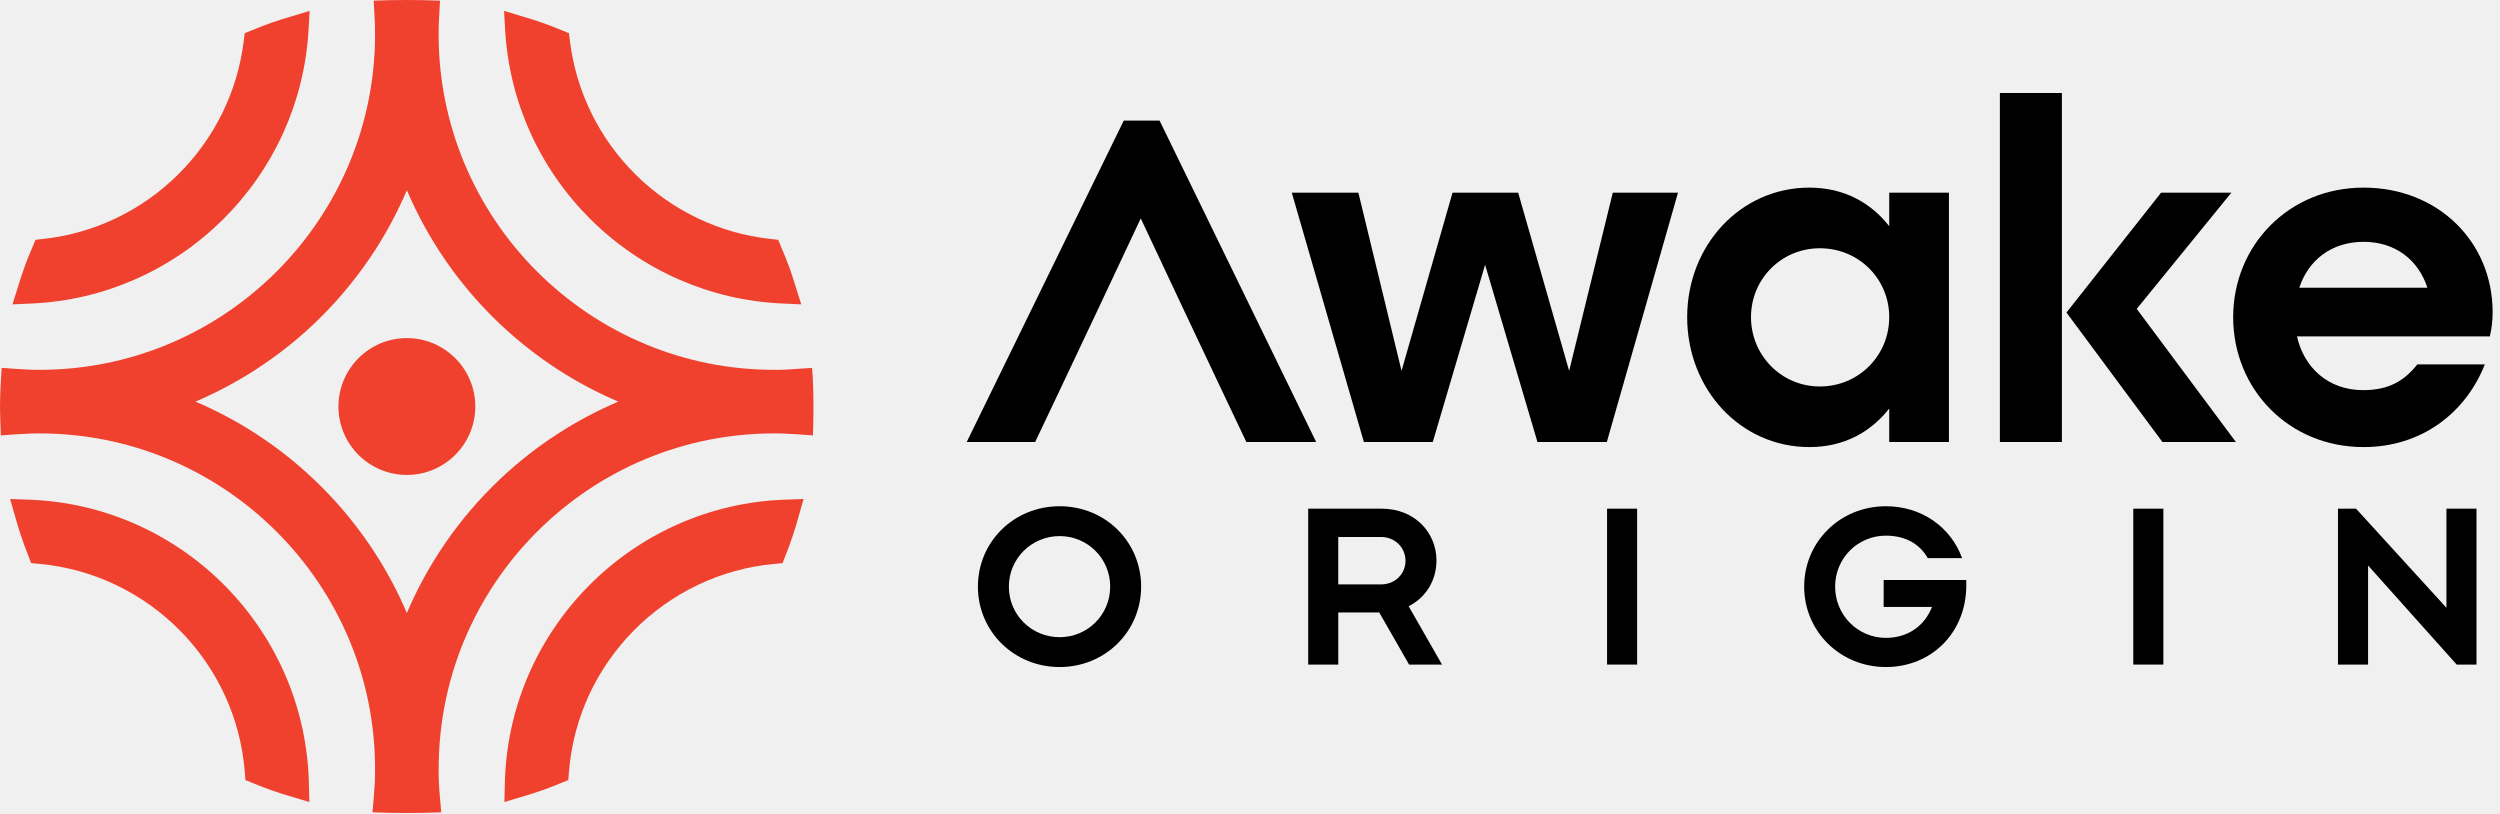
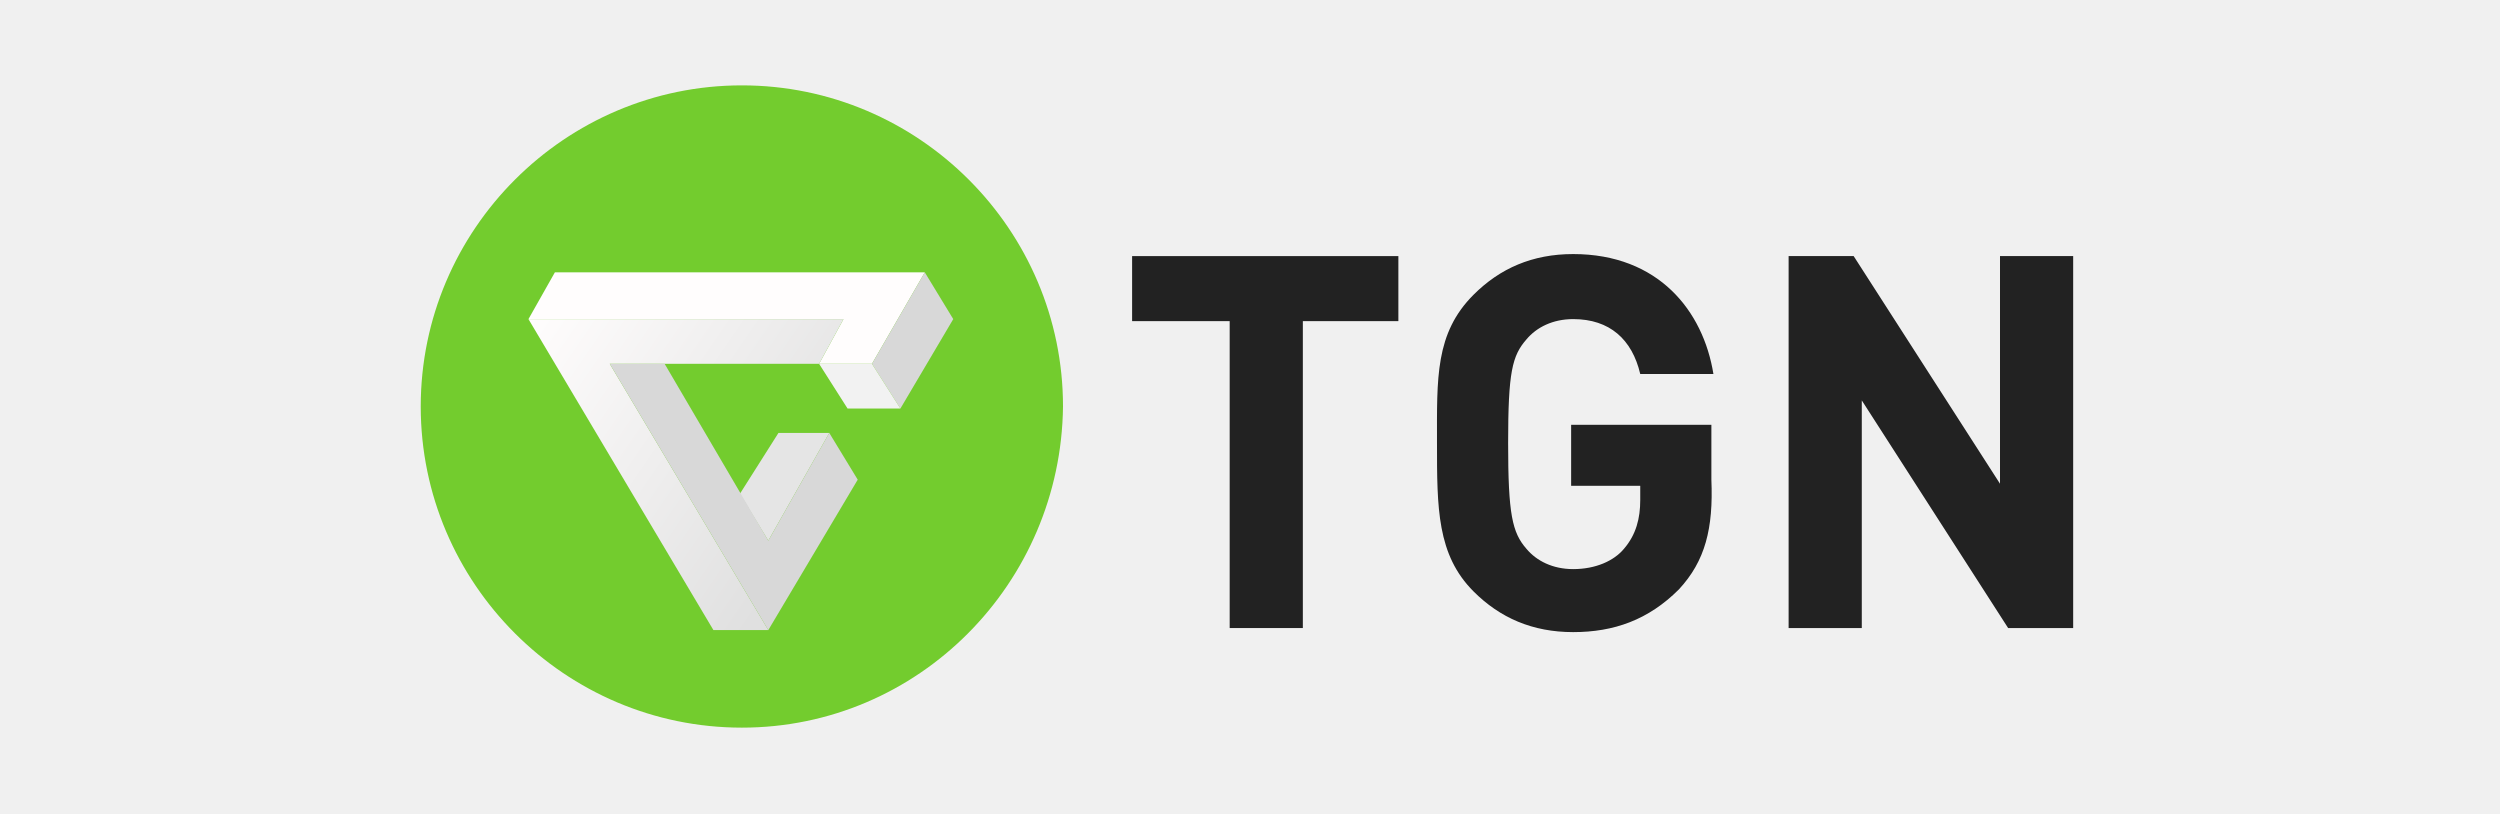
- <svg xmlns="http://www.w3.org/2000/svg" width="123" height="40" viewBox="0 0 123 40" fill="none">
-   <g id="Group 1">
-     <g id="_é¦æ §å ¡_1" clip-path="url(#clip0_1_149)">
-       <g id="Group">
-         <path id="Vector" fill-rule="evenodd" clip-rule="evenodd" d="M39.995 18.781C39.995 18.57 39.967 18.318 39.953 18.101L38.673 18.184L38.397 18.193L38.086 18.195C35.854 18.195 33.722 17.75 31.781 16.944C29.762 16.108 27.942 14.878 26.419 13.356C24.897 11.834 23.669 10.014 22.831 7.994C22.026 6.052 21.58 3.922 21.58 1.69L21.586 1.208L21.648 0.031C20.482 -0.01 19.551 -0.01 18.386 0.031L18.447 1.208L18.453 1.69C18.453 3.922 18.008 6.052 17.202 7.994C16.365 10.014 15.136 11.834 13.613 13.356C12.091 14.878 10.271 16.108 8.252 16.944C6.309 17.75 4.179 18.195 1.948 18.195L1.635 18.193C1.114 18.177 0.6 18.137 0.081 18.098C0.038 18.738 0.004 19.365 0 20.005L0.011 20.54L0.041 21.422C0.572 21.383 1.099 21.343 1.631 21.326L1.948 21.324C4.179 21.324 6.309 21.769 8.252 22.575C10.271 23.413 12.091 24.641 13.613 26.163C15.135 27.686 16.365 29.504 17.202 31.524C18.008 33.465 18.453 35.596 18.453 37.829L18.45 38.201L18.438 38.549C18.409 39.023 18.368 39.493 18.327 39.967C19.541 40.011 20.493 40.011 21.709 39.967L21.617 38.896L21.596 38.551L21.583 38.2L21.582 37.829C21.582 35.596 22.027 33.465 22.832 31.524C23.67 29.504 24.898 27.686 26.421 26.163C27.943 24.641 29.762 23.413 31.782 22.575C33.723 21.769 35.855 21.324 38.087 21.324L38.404 21.326C38.937 21.343 39.464 21.383 39.997 21.422C40.025 20.504 40.038 19.696 39.997 18.781H39.995ZM27.471 21.323C26.29 22.083 25.197 22.966 24.211 23.953C23.225 24.939 22.341 26.032 21.581 27.213C20.979 28.144 20.455 29.129 20.018 30.161C19.578 29.131 19.053 28.144 18.453 27.213C17.693 26.036 16.811 24.942 15.821 23.954C14.833 22.966 13.742 22.082 12.565 21.324C11.632 20.721 10.647 20.198 9.616 19.759C10.647 19.32 11.632 18.795 12.564 18.195C13.743 17.434 14.838 16.552 15.823 15.566C16.81 14.579 17.692 13.485 18.455 12.306C19.055 11.374 19.579 10.388 20.019 9.358C20.457 10.389 20.981 11.375 21.582 12.306C22.343 13.487 23.226 14.579 24.213 15.566C25.198 16.55 26.291 17.434 27.471 18.196C28.401 18.796 29.387 19.32 30.42 19.759C29.389 20.199 28.404 20.721 27.472 21.323L27.471 21.323Z" fill="#EF412E" />
-         <path id="Vector_2" fill-rule="evenodd" clip-rule="evenodd" d="M17.636 17.622C17.947 17.311 18.319 17.061 18.731 16.89C19.128 16.725 19.562 16.634 20.018 16.634C20.473 16.634 20.907 16.725 21.305 16.89C21.715 17.061 22.085 17.311 22.395 17.62C22.707 17.93 22.958 18.302 23.128 18.713C23.294 19.111 23.384 19.548 23.384 20C23.384 20.453 23.294 20.89 23.128 21.288C22.958 21.698 22.709 22.069 22.398 22.379C22.088 22.69 21.716 22.941 21.305 23.112C20.907 23.277 20.472 23.367 20.018 23.367C19.563 23.367 19.128 23.275 18.731 23.112C18.32 22.942 17.949 22.691 17.639 22.382C17.328 22.071 17.077 21.701 16.906 21.288C16.742 20.89 16.651 20.455 16.651 20C16.651 19.546 16.742 19.112 16.906 18.716C17.076 18.304 17.327 17.934 17.636 17.622" fill="#EF412E" />
-         <path id="Vector_3" fill-rule="evenodd" clip-rule="evenodd" d="M26.645 38.892L26.165 39.054C25.716 39.193 25.269 39.325 24.817 39.459L24.838 38.545C24.879 36.686 25.276 34.916 25.962 33.298C26.673 31.623 27.697 30.108 28.958 28.83C30.22 27.552 31.724 26.509 33.392 25.775C35.001 25.068 36.766 24.648 38.62 24.584L39.537 24.551C39.41 25.004 39.282 25.455 39.15 25.905L38.993 26.387L38.827 26.864L38.503 27.706L38.09 27.744C36.765 27.866 35.507 28.221 34.355 28.769C33.168 29.331 32.095 30.098 31.183 31.02C30.271 31.946 29.515 33.028 28.967 34.222C28.439 35.378 28.099 36.642 27.993 37.971L27.96 38.381L27.107 38.723L26.643 38.893L26.645 38.892Z" fill="#EF412E" />
-         <path id="Vector_4" fill-rule="evenodd" clip-rule="evenodd" d="M38.817 13.104L38.981 13.577C39.132 14.042 39.276 14.508 39.422 14.975L38.471 14.931C36.677 14.85 34.968 14.437 33.407 13.752C31.788 13.044 30.326 12.044 29.087 10.822C27.846 9.595 26.826 8.145 26.097 6.536C25.392 4.981 24.959 3.277 24.854 1.484L24.8 0.536C25.267 0.675 25.731 0.812 26.195 0.957L26.683 1.121L27.157 1.295L27.994 1.634L28.041 2.022C28.196 3.283 28.562 4.481 29.102 5.576C29.656 6.704 30.397 7.725 31.281 8.598C32.164 9.47 33.194 10.198 34.329 10.739C35.431 11.265 36.633 11.617 37.893 11.754L38.286 11.798L38.633 12.633L38.815 13.105L38.817 13.104Z" fill="#EF412E" />
-         <path id="Vector_5" fill-rule="evenodd" clip-rule="evenodd" d="M1.042 26.386L0.886 25.906C0.753 25.455 0.626 25.003 0.498 24.55L1.414 24.584C3.269 24.647 5.035 25.068 6.645 25.775C8.311 26.508 9.813 27.55 11.077 28.829C12.336 30.106 13.36 31.621 14.073 33.299C14.758 34.916 15.156 36.686 15.197 38.545L15.22 39.459C14.766 39.324 14.316 39.191 13.866 39.053L13.393 38.893L12.928 38.725L12.075 38.38L12.043 37.971C11.936 36.641 11.598 35.377 11.068 34.221C10.519 33.028 9.766 31.946 8.852 31.02C7.941 30.098 6.868 29.331 5.68 28.768C4.529 28.221 3.27 27.866 1.947 27.743L1.533 27.706L1.208 26.86L1.044 26.386L1.042 26.386Z" fill="#EF412E" />
-         <path id="Vector_6" fill-rule="evenodd" clip-rule="evenodd" d="M13.355 1.119L13.841 0.956C14.305 0.812 14.77 0.675 15.234 0.536L15.18 1.485C15.075 3.277 14.641 4.982 13.937 6.536C13.207 8.145 12.188 9.596 10.946 10.822C9.708 12.044 8.246 13.044 6.627 13.753C5.067 14.438 3.357 14.852 1.563 14.932L0.613 14.976C0.758 14.51 0.901 14.045 1.051 13.581L1.217 13.106L1.395 12.638L1.748 11.798L2.139 11.754C3.401 11.617 4.601 11.265 5.703 10.739C6.84 10.197 7.869 9.468 8.753 8.595C9.636 7.724 10.377 6.702 10.931 5.576C11.471 4.479 11.837 3.283 11.992 2.021L12.041 1.633L12.884 1.292L13.356 1.119L13.355 1.119Z" fill="#EF412E" />
-       </g>
-       <g id="Group_2">
-         <path id="Vector_7" d="M48.113 28.862C48.113 26.671 49.866 24.907 52.134 24.907C54.401 24.907 56.144 26.671 56.144 28.862C56.144 31.054 54.39 32.818 52.134 32.818C49.877 32.818 48.113 31.054 48.113 28.862ZM52.134 31.35C53.504 31.35 54.621 30.254 54.621 28.862C54.621 27.471 53.504 26.375 52.134 26.375C50.764 26.375 49.636 27.471 49.636 28.862C49.636 30.254 50.754 31.35 52.134 31.35Z" fill="black" />
-         <path id="Vector_8" d="M64.363 25.027H67.989C69.589 25.027 70.674 26.189 70.674 27.58C70.674 28.544 70.159 29.399 69.305 29.826L70.948 32.697H69.327L67.859 30.133H65.843V32.697H64.363V25.027L64.363 25.027ZM67.946 28.753C68.648 28.753 69.151 28.227 69.151 27.592C69.151 26.956 68.647 26.419 67.946 26.419H65.842V28.753H67.946Z" fill="black" />
-         <path id="Vector_9" d="M79.067 25.027H80.547V32.697H79.067V25.027Z" fill="black" />
-         <path id="Vector_10" d="M88.765 28.862C88.765 26.671 90.518 24.907 92.787 24.907C94.529 24.907 95.975 25.916 96.534 27.46H94.846C94.441 26.748 93.728 26.354 92.786 26.354C91.405 26.354 90.288 27.46 90.288 28.862C90.288 30.265 91.406 31.383 92.786 31.383C93.871 31.383 94.692 30.791 95.054 29.86H92.676V28.535H96.741V28.808C96.741 31.109 95.043 32.818 92.786 32.818C90.529 32.818 88.765 31.054 88.765 28.863L88.765 28.862Z" fill="black" />
-         <path id="Vector_11" d="M104.958 25.027H106.438V32.697H104.958V25.027Z" fill="black" />
-         <path id="Vector_12" d="M120.869 32.697L116.509 27.822V32.697H115.029V25.027H115.917L120.365 29.903V25.027H121.844V32.697H120.869H120.869Z" fill="black" />
-       </g>
-       <g id="Group_3">
-         <path id="Vector_13" d="M63.556 9.48H66.832L68.956 18.247L71.464 9.48H74.694L77.202 18.247L79.349 9.48H82.557L79.055 21.748H75.643L73.067 13.027L70.492 21.748H67.103L63.556 9.48H63.556Z" fill="black" />
-         <path id="Vector_14" d="M83.009 15.603C83.009 12.078 85.629 9.231 89.019 9.231C90.736 9.231 92.046 9.977 92.95 11.129V9.48H95.887V21.748H92.95V20.099C92.046 21.251 90.736 21.996 89.019 21.996C85.629 21.996 83.009 19.149 83.009 15.603ZM89.538 19.015C91.436 19.015 92.95 17.501 92.95 15.603C92.95 13.705 91.436 12.214 89.538 12.214C87.641 12.214 86.149 13.727 86.149 15.603C86.149 17.478 87.64 19.015 89.538 19.015Z" fill="black" />
-         <path id="Vector_15" d="M98.394 4.577H101.445V21.748H98.394V4.577ZM101.67 15.377L106.325 9.48H109.782L105.127 15.196L110.007 21.748H106.393L101.67 15.377Z" fill="black" />
-         <path id="Vector_16" d="M109.872 15.603C109.872 12.078 112.605 9.231 116.288 9.231C119.971 9.231 122.637 11.92 122.637 15.354C122.637 15.806 122.591 16.145 122.501 16.552H113.012C113.351 18.065 114.526 19.195 116.266 19.195C117.553 19.195 118.299 18.721 118.932 17.93H122.253C121.304 20.325 119.135 21.996 116.288 21.996C112.605 21.996 109.872 19.149 109.872 15.603ZM119.429 14.157C118.977 12.779 117.847 11.898 116.288 11.898C114.729 11.898 113.577 12.779 113.125 14.157H119.429Z" fill="black" />
-         <path id="Vector_17" d="M61.321 21.748H64.756L57.051 5.933H55.289L47.562 21.748H50.929L52.108 19.264L54.123 15.003L56.125 10.745L58.415 15.614L60.142 19.264L61.321 21.748Z" fill="black" />
+ <svg xmlns="http://www.w3.org/2000/svg" version="1.1" id="图层_1" x="0px" y="0px" viewBox="0 0 123 40" style="enable-background:new 0 0 123 40;" xml:space="preserve">
+   <style type="text/css">
+ 	.st0{fill:#73CC2E;}
+ 	.st1{fill:#E5E5E5;}
+ 	.st2{fill:#FFFDFD;}
+ 	.st3{fill:url(#SVGID_1_);}
+ 	.st4{fill:#D8D8D8;}
+ 	.st5{fill:#F2F2F2;}
+ 	.st6{fill:#222222;}
+ </style>
+   <g>
+     <g>
+       <path class="st0" d="M36.5,35.8L36.5,35.8c-8.7,0-15.8-7.1-15.8-15.8v0c0-8.7,7.1-15.8,15.8-15.8h0c8.7,0,15.8,7.1,15.8,15.8v0    C52.2,28.7,45.2,35.8,36.5,35.8z" />
+       <g>
+         <polygon class="st1" points="38.3,21.3 40.8,21.3 37.8,26.6 36.4,24.3    " />
+         <polygon class="st2" points="27.3,13.4 26,15.7 41.5,15.7 40.3,17.9 42.9,17.9 45.5,13.4    " />
+         <linearGradient id="SVGID_1_" gradientUnits="userSpaceOnUse" x1="26.379" y1="15.16" x2="40.789" y2="25.047">
+           <stop offset="0" style="stop-color:#FFFDFD" />
+           <stop offset="1" style="stop-color:#E0E0E0" />
+         </linearGradient>
+         <polygon class="st3" points="35.1,31 26,15.7 41.5,15.7 40.3,17.9 30,17.9 37.8,31    " />
+         <polygon class="st4" points="42.2,23.6 40.8,21.3 37.8,26.6 32.7,17.9 30,17.9 37.8,31    " />
+         <polygon class="st4" points="45.5,13.4 46.9,15.7 44.3,20.1 42.9,17.9    " />
+         <polygon class="st5" points="40.3,17.9 41.7,20.1 44.3,20.1 42.9,17.9    " />
      </g>
    </g>
+     <g>
+       <path class="st6" d="M64.1,15.8v15.1h-3.6V15.8h-4.8v-3.2h13.1v3.2H64.1z" />
+       <path class="st6" d="M82.6,29c-1.5,1.5-3.2,2.1-5.2,2.1c-2,0-3.6-0.7-4.9-2c-1.8-1.8-1.8-4.1-1.8-7.3c0-3.2-0.1-5.4,1.8-7.3    c1.3-1.3,2.9-2,4.9-2c4.2,0,6.4,2.8,6.9,5.9h-3.6c-0.4-1.7-1.5-2.7-3.3-2.7c-1,0-1.8,0.4-2.3,1c-0.7,0.8-0.9,1.6-0.9,5.1    c0,3.5,0.2,4.4,0.9,5.2c0.5,0.6,1.3,1,2.3,1c1.1,0,2-0.4,2.5-1c0.6-0.7,0.8-1.5,0.8-2.4v-0.7h-3.4v-3h6.9v2.7    C84.3,26,83.9,27.6,82.6,29z" />
+       <path class="st6" d="M98.8,30.9l-7.2-11.2v11.2H88V12.6h3.2l7.2,11.2V12.6h3.6v18.3H98.8z" />
+     </g>
  </g>
-   <defs>
-     <clipPath id="clip0_1_149">
-       <rect width="122.635" height="40" fill="white" />
-     </clipPath>
-   </defs>
</svg>
